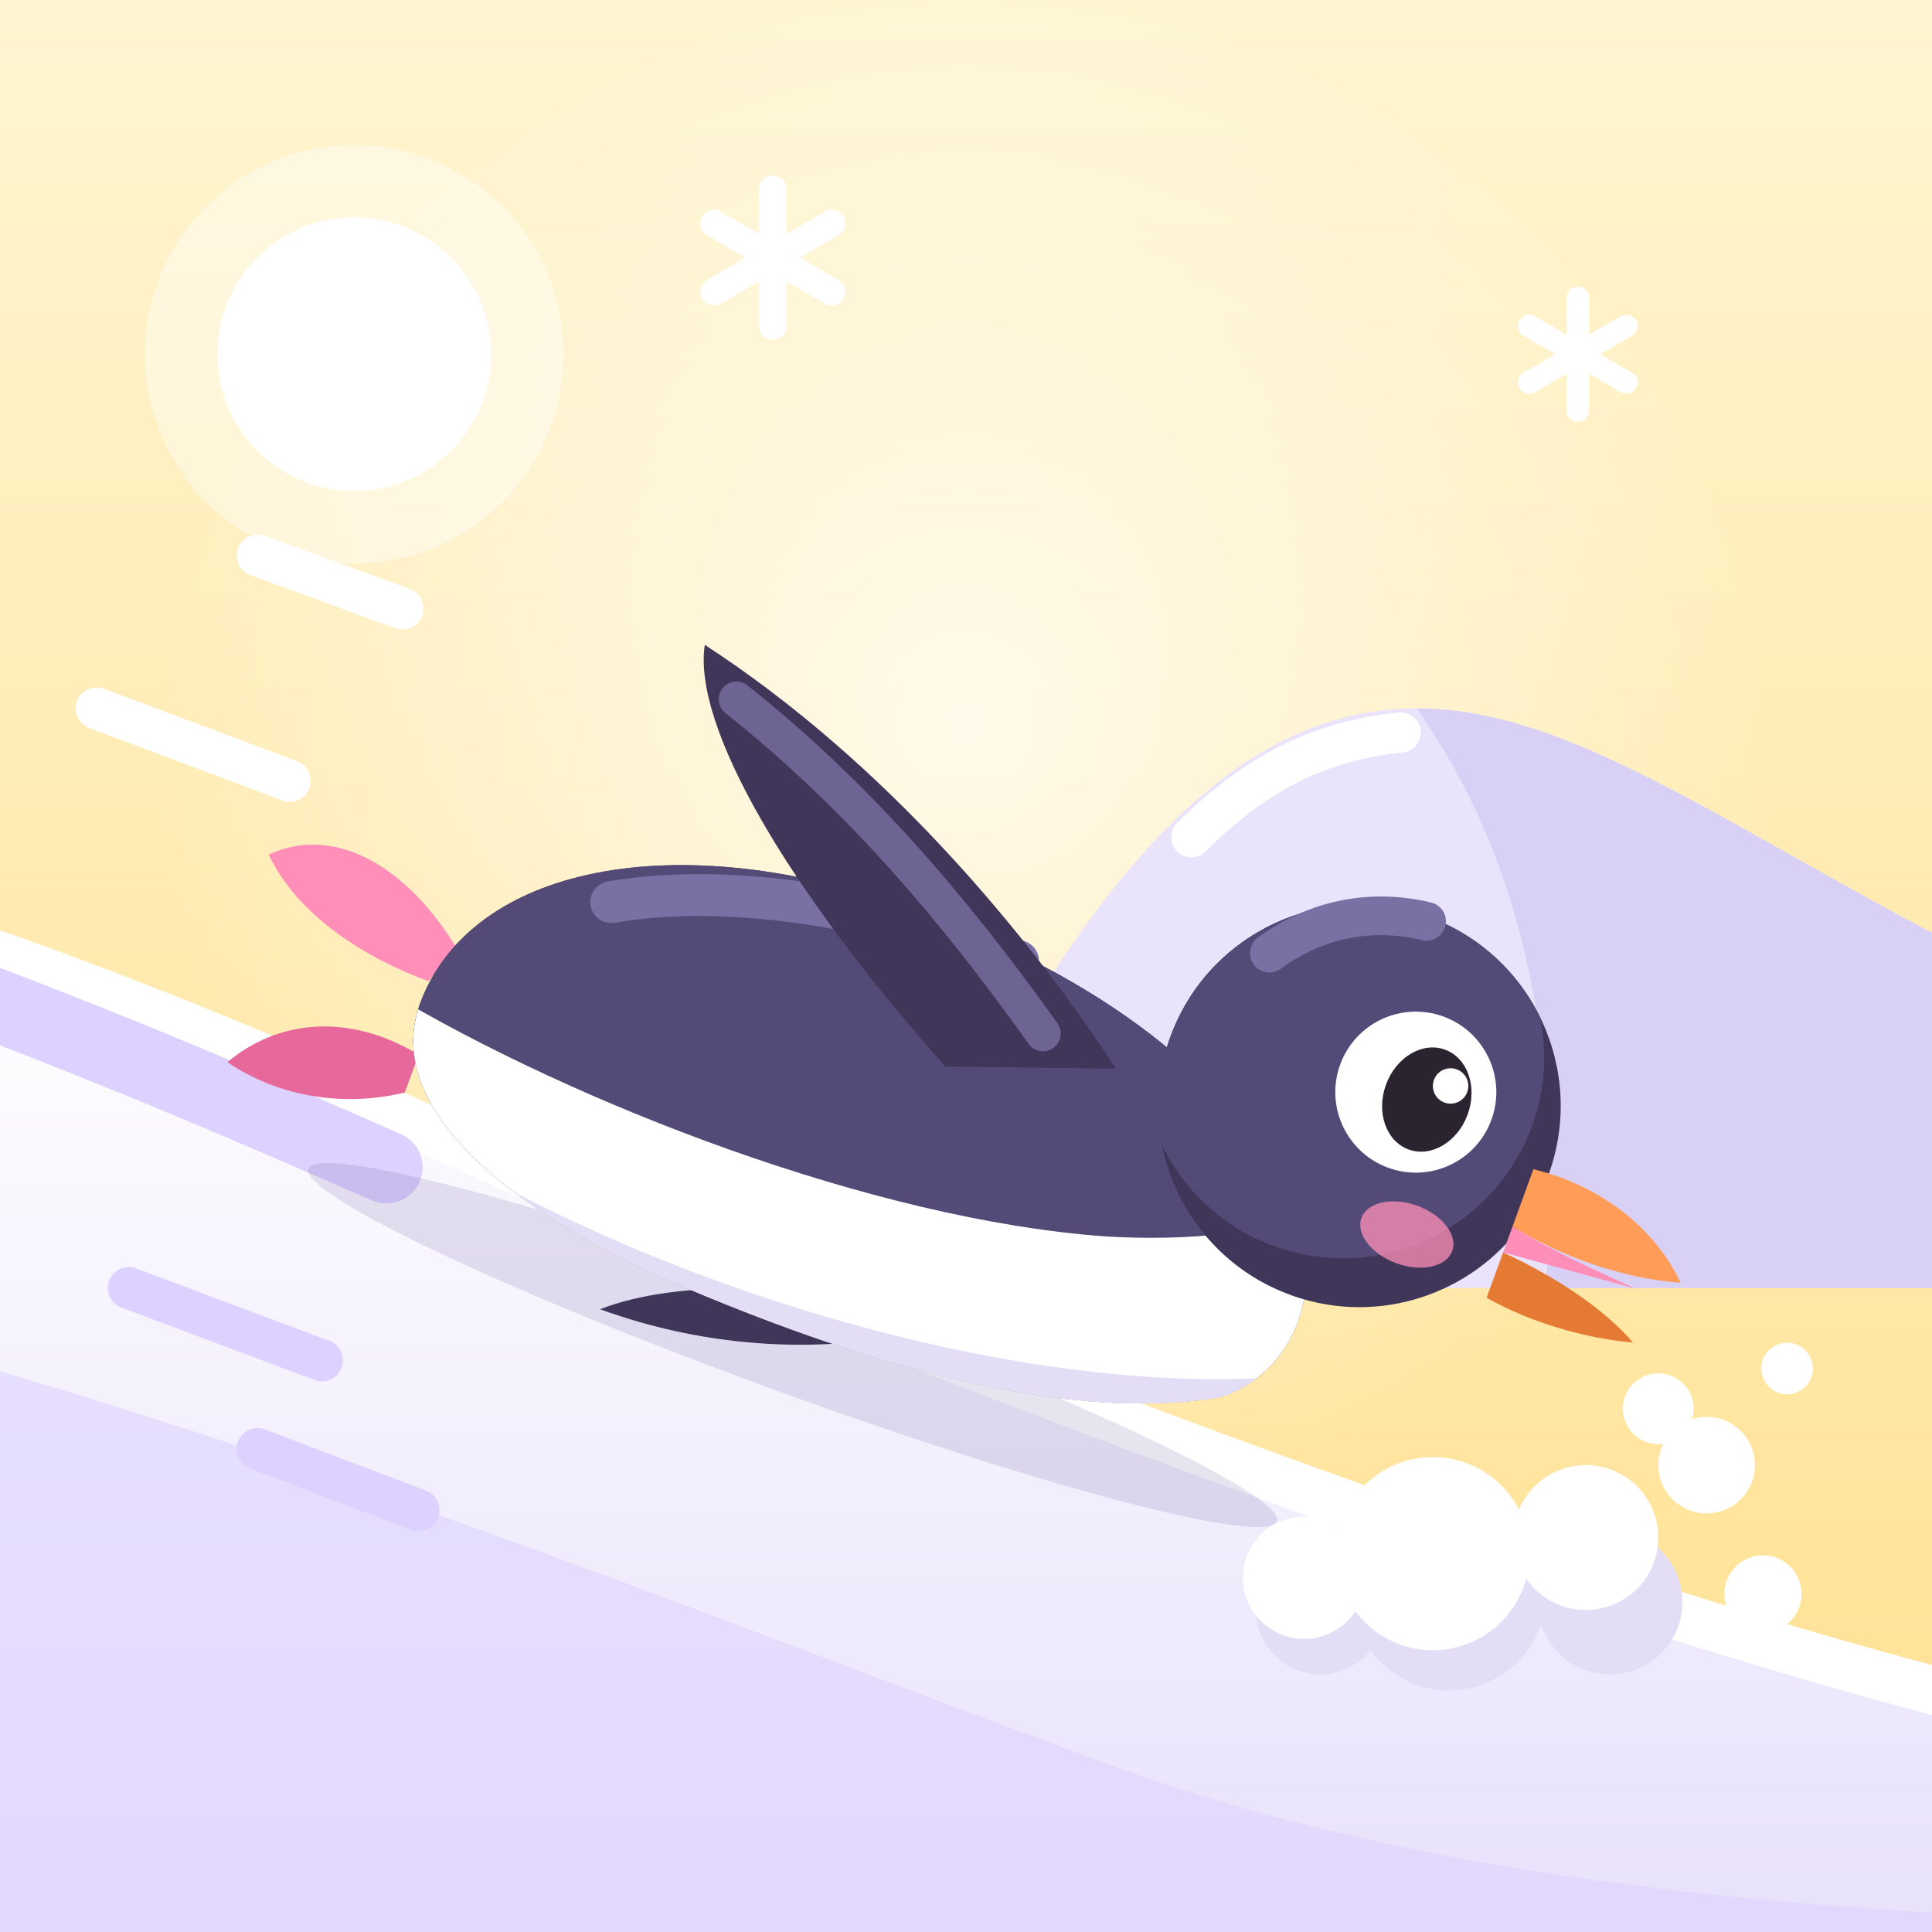
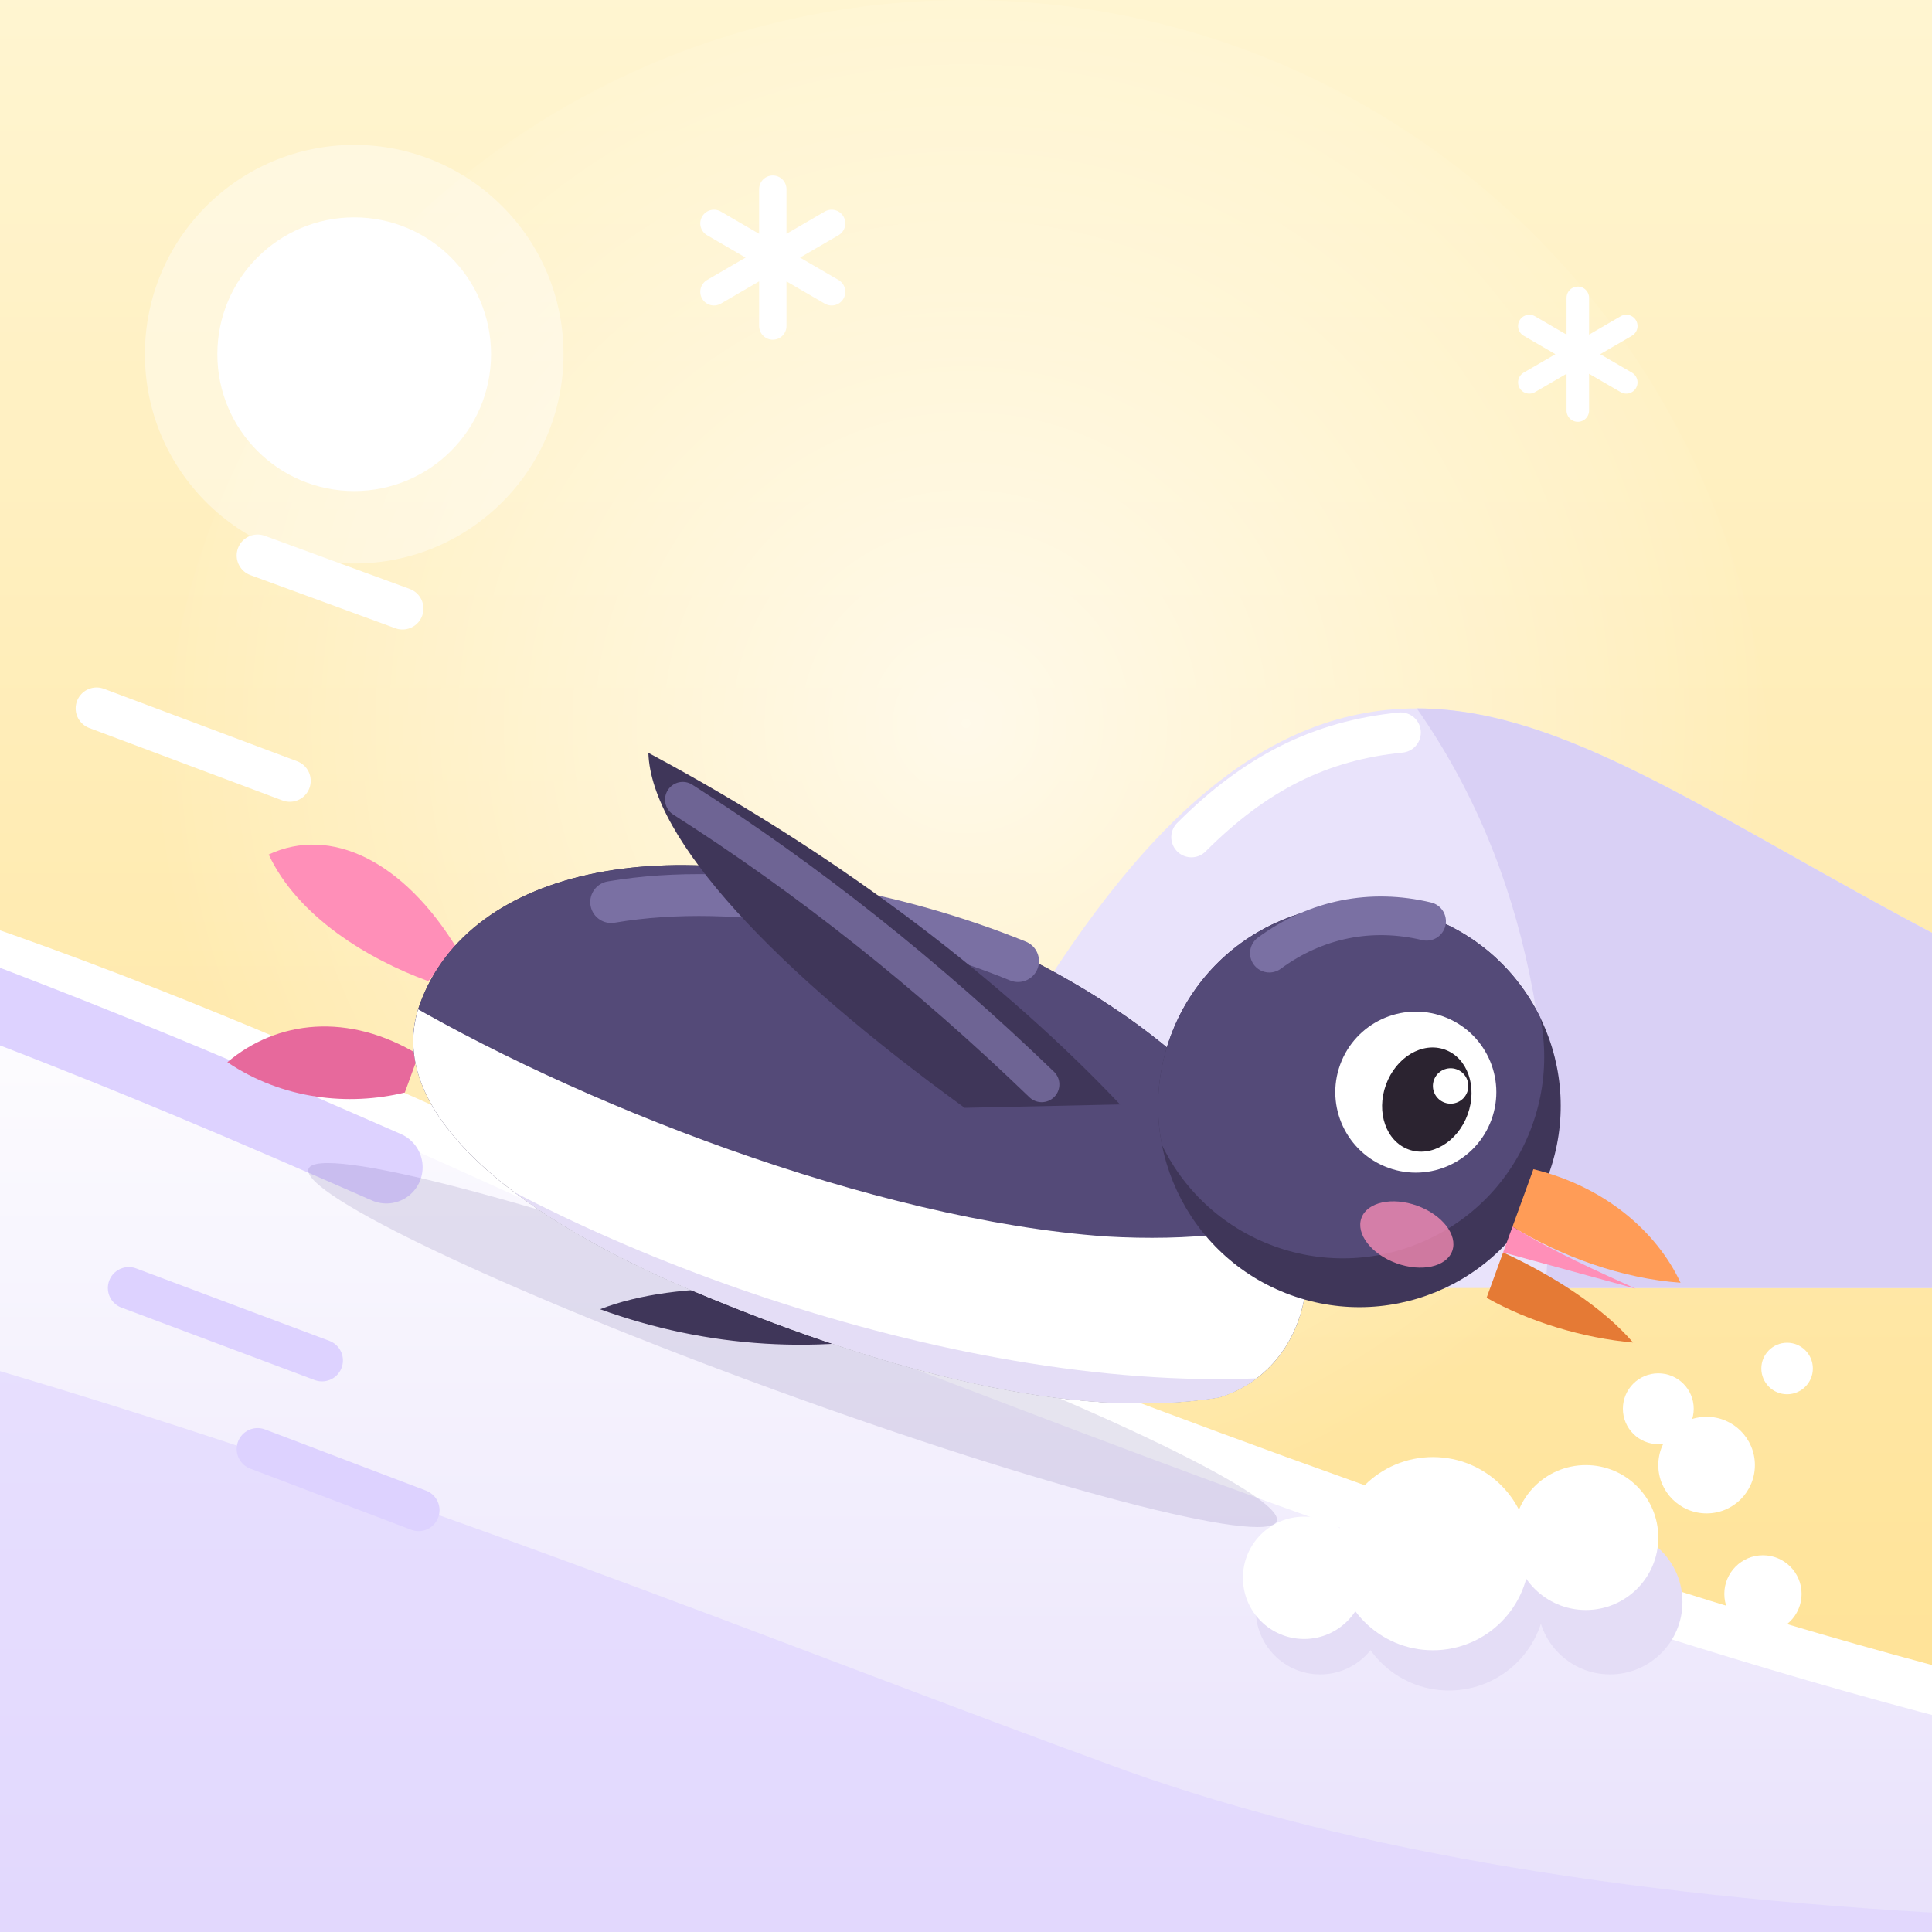
<svg xmlns="http://www.w3.org/2000/svg" viewBox="0 0 120 120">
  <defs>
    <linearGradient id="bg" x1="0" y1="0" x2="0" y2="1">
      <stop offset="0" stop-color="#fff5d1" />
      <stop offset="1" stop-color="#ffe08f" />
    </linearGradient>
    <radialGradient id="glow" cx="0.5" cy="0.45" r="0.5">
      <stop offset="0" stop-color="#fff" stop-opacity="0.7" />
      <stop offset="1" stop-color="#fff" stop-opacity="0" />
    </radialGradient>
    <linearGradient id="slope" x1="0" y1="58" x2="0" y2="120" gradientUnits="userSpaceOnUse">
      <stop offset="0" stop-color="#fff" />
      <stop offset="1" stop-color="#e8e1fb" />
    </linearGradient>
    <path id="body" d="M-35 3C-35-6-24-13-8-13C4-13 14-10 20-4C24 0 24 6 20 9C12 13.5 0 14.5-12 14C-25 13.5-35 10-35 3Z" />
    <clipPath id="bodyClip">
      <use href="#body" />
    </clipPath>
    <clipPath id="head">
      <circle cx="22" cy="-11" r="12.5" />
    </clipPath>
    <path id="flake" d="M0-5V5M-4.3-2.5L4.3 2.5M-4.3 2.5L4.3-2.5" />
  </defs>
  <rect width="120" height="120" fill="url(#bg)" />
  <circle cx="60" cy="50" r="50" fill="url(#glow)" />
  <circle cx="22" cy="22" r="13" fill="#fff" opacity="0.4" />
  <circle cx="22" cy="22" r="8.5" fill="#fff" />
  <path d="M62 66C70 52 78 44 88 44C98 44 108 52 124 60V80H62Z" fill="#e9e3fb" />
  <path d="M88 44C98 44 108 52 124 60V80H96C97 66 95 54 88 44Z" fill="#d9d0f5" />
  <path d="M74 52C78 48 82 46 87 45.5" fill="none" stroke="#fff" stroke-width="2.5" stroke-linecap="round" />
  <path d="M-4 58C20 66 40 77 57 83.5C74 90 100 100 124 106V124H-4Z" fill="url(#slope)" />
  <path d="M-4 58C20 66 40 77 57 83.5C74 90 100 100 124 106" fill="none" stroke="#fff" stroke-width="3" />
  <path d="M-4 84C24 92 48 102 70 110C84 115 102 118 124 119V124H-4Z" fill="#ddd2ff" opacity="0.6" />
  <path d="M-4 61C8 65.5 16 69 24 72.5" fill="none" stroke="#ddd2ff" stroke-width="4.5" stroke-linecap="round" />
  <path d="M8 80l12 4.5M16 90l10 3.8" fill="none" stroke="#ddd2ff" stroke-width="2.6" stroke-linecap="round" />
  <path d="M6 44l12 4.5M16 34.5l9 3.3" fill="none" stroke="#fff" stroke-width="2.6" stroke-linecap="round" />
  <g transform="translate(60 71.5) rotate(20)">
    <ellipse cx="-6" cy="15" rx="32" ry="3" fill="#4b3a8c" opacity="0.14" />
    <path d="M-34-1C-39-5-44-5.5-47-2.5C-44 0.5-39 1.5-35 1.5Z" fill="#ff8fb8" />
    <path d="M-34 6C-39 5-43 7-45 10.5C-41 11.5-37 10.5-34 8.5Z" fill="#e7699c" />
    <path d="M2 11C-4 15-11 17-18 17C-14 13.5-7 11.5 0 10Z" fill="#3f3659" />
    <g clip-path="url(#bodyClip)">
      <rect x="-37" y="-15" width="62" height="31" fill="#3f3659" />
      <use href="#body" transform="translate(-2 -2.5)" fill="#544a78" />
      <path d="M-37 3C-24 5.5-4 6 10 2C15 0.5 19-1.5 22-4L26-4V20H-37Z" fill="#fff" />
      <path d="M-35 10C-22 14 4 14.5 22 7V20H-37Z" fill="#e4ddf6" />
    </g>
    <path d="M-26-7C-19-11-9-12.5-1-12.2" fill="none" stroke="#7a70a3" stroke-width="2.6" stroke-linecap="round" />
-     <path d="M7-8C-1-14-13-21-26-24C-25-19-16-11.5-3-4.5Z" fill="#3f3659" />
-     <path d="M-23-21.5C-14-18.5-6-14 2-8.5" fill="none" stroke="#6e6494" stroke-width="2.2" stroke-linecap="round" />
+     <path d="M8-6C-1-10.5-13-14.5-27-16.5C-25-11.5-15-6.5-1-2.5Z" fill="#3f3659" />
+     <path d="M-24-14.5C-15-12.5-6-9.5 3-5.5" fill="none" stroke="#6e6494" stroke-width="2.2" stroke-linecap="round" />
    <g clip-path="url(#head)">
      <rect x="8" y="-25" width="28" height="28" fill="#3f3659" />
      <circle cx="20" cy="-13.5" r="12.5" fill="#544a78" />
    </g>
    <path d="M13.5-18C15.5-21 18.5-22.8 22-23.2" fill="none" stroke="#7a70a3" stroke-width="2.4" stroke-linecap="round" />
    <circle cx="25" cy="-13" r="5" fill="#fff" />
    <ellipse cx="25.8" cy="-12.8" rx="2.7" ry="3.3" fill="#2b2330" />
    <circle cx="26.9" cy="-14.1" r="1.1" fill="#fff" />
    <path d="M33.5-11C38-11.5 42-10 44.5-7.5C41-6.5 37-6.5 33.5-7.2Z" fill="#ff9c57" />
    <path d="M33.5-5.5C37-5.2 40.5-4.4 43-3C40-2.2 36.5-2 33.5-2.5Z" fill="#e57a35" />
    <path d="M33.5-7.2C36.5-6.6 39.5-6.4 42-6.2L33.5-5.5Z" fill="#ff8fb8" />
    <ellipse cx="27.5" cy="-4.5" rx="3" ry="1.9" fill="#ff8fb8" opacity="0.75" />
  </g>
  <g fill="#e4ddf6">
    <circle cx="90" cy="99" r="6" />
    <circle cx="100" cy="99.5" r="4.5" />
    <circle cx="82" cy="100" r="4" />
  </g>
  <g fill="#fff">
    <circle cx="89" cy="96.5" r="6" />
    <circle cx="98.5" cy="95.5" r="4.5" />
    <circle cx="81" cy="98" r="3.8" />
    <circle cx="106" cy="91" r="3" />
    <circle cx="109.5" cy="99" r="2.4" />
    <circle cx="103" cy="87.5" r="2.2" />
    <circle cx="111" cy="85" r="1.6" />
  </g>
  <g fill="none" stroke="#fff" stroke-width="2" stroke-linecap="round">
    <use href="#flake" transform="translate(48 16) scale(0.85)" />
    <use href="#flake" transform="translate(98 22) scale(0.7)" />
  </g>
</svg>
